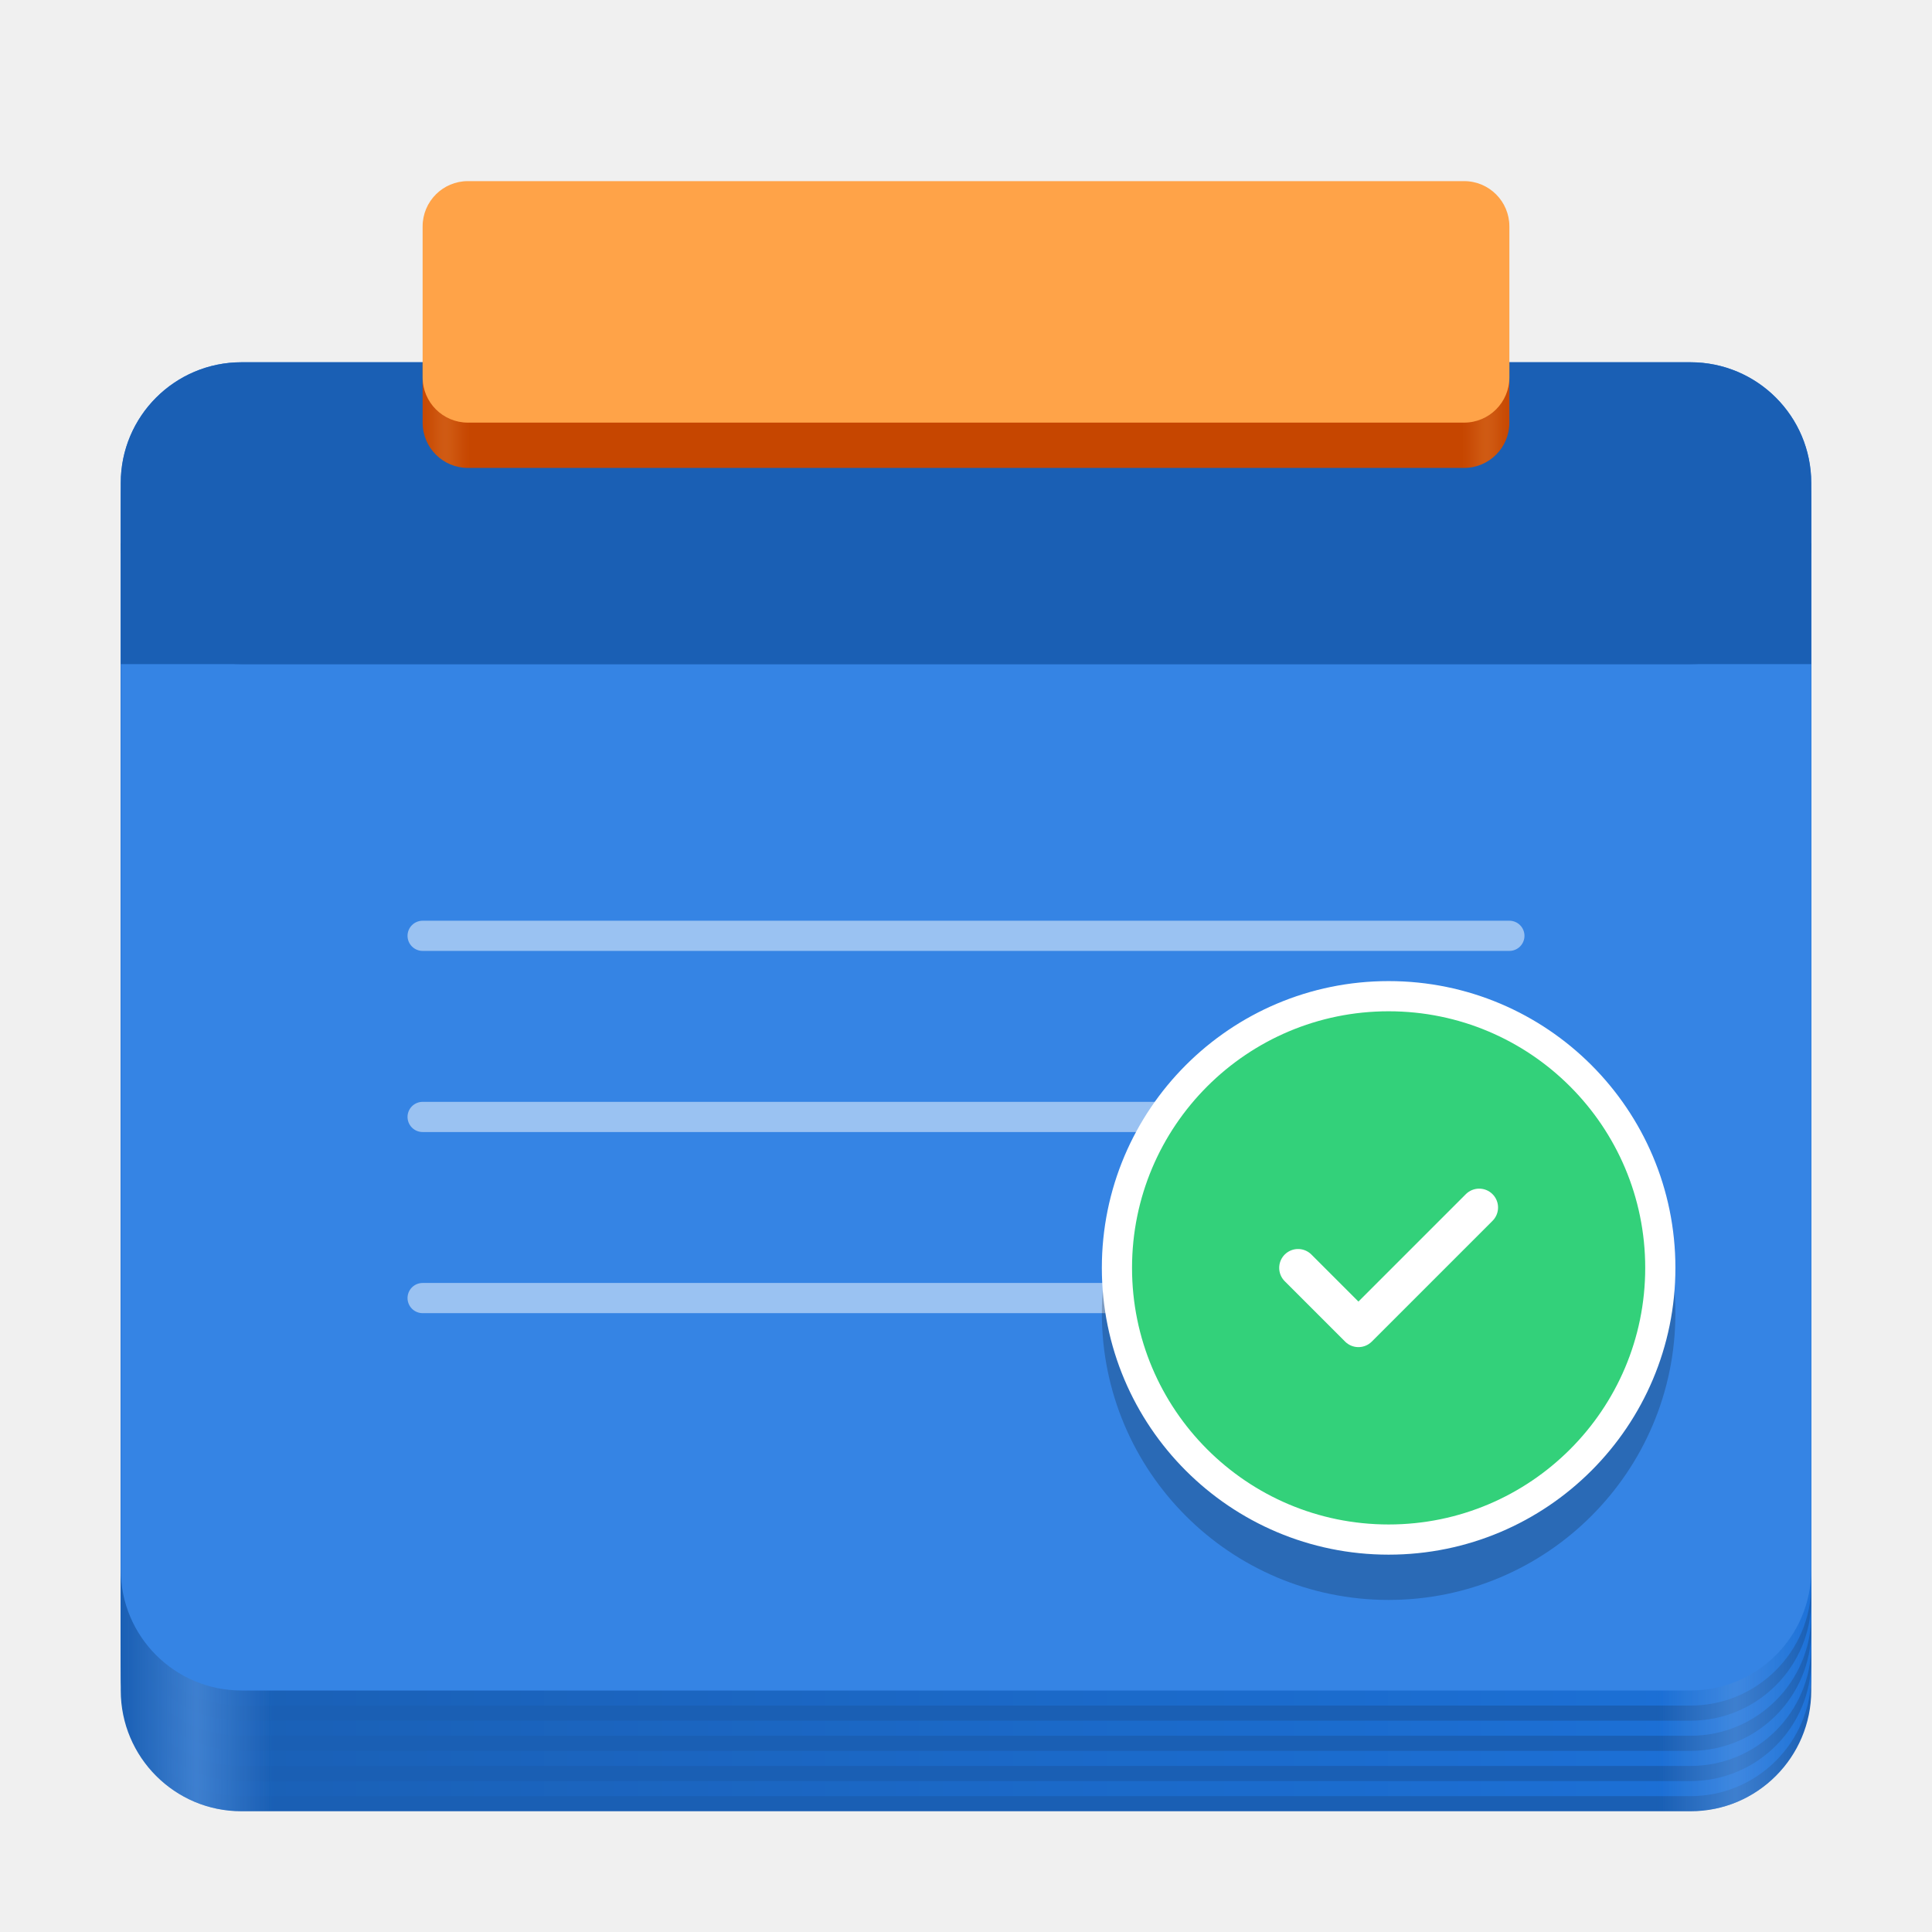
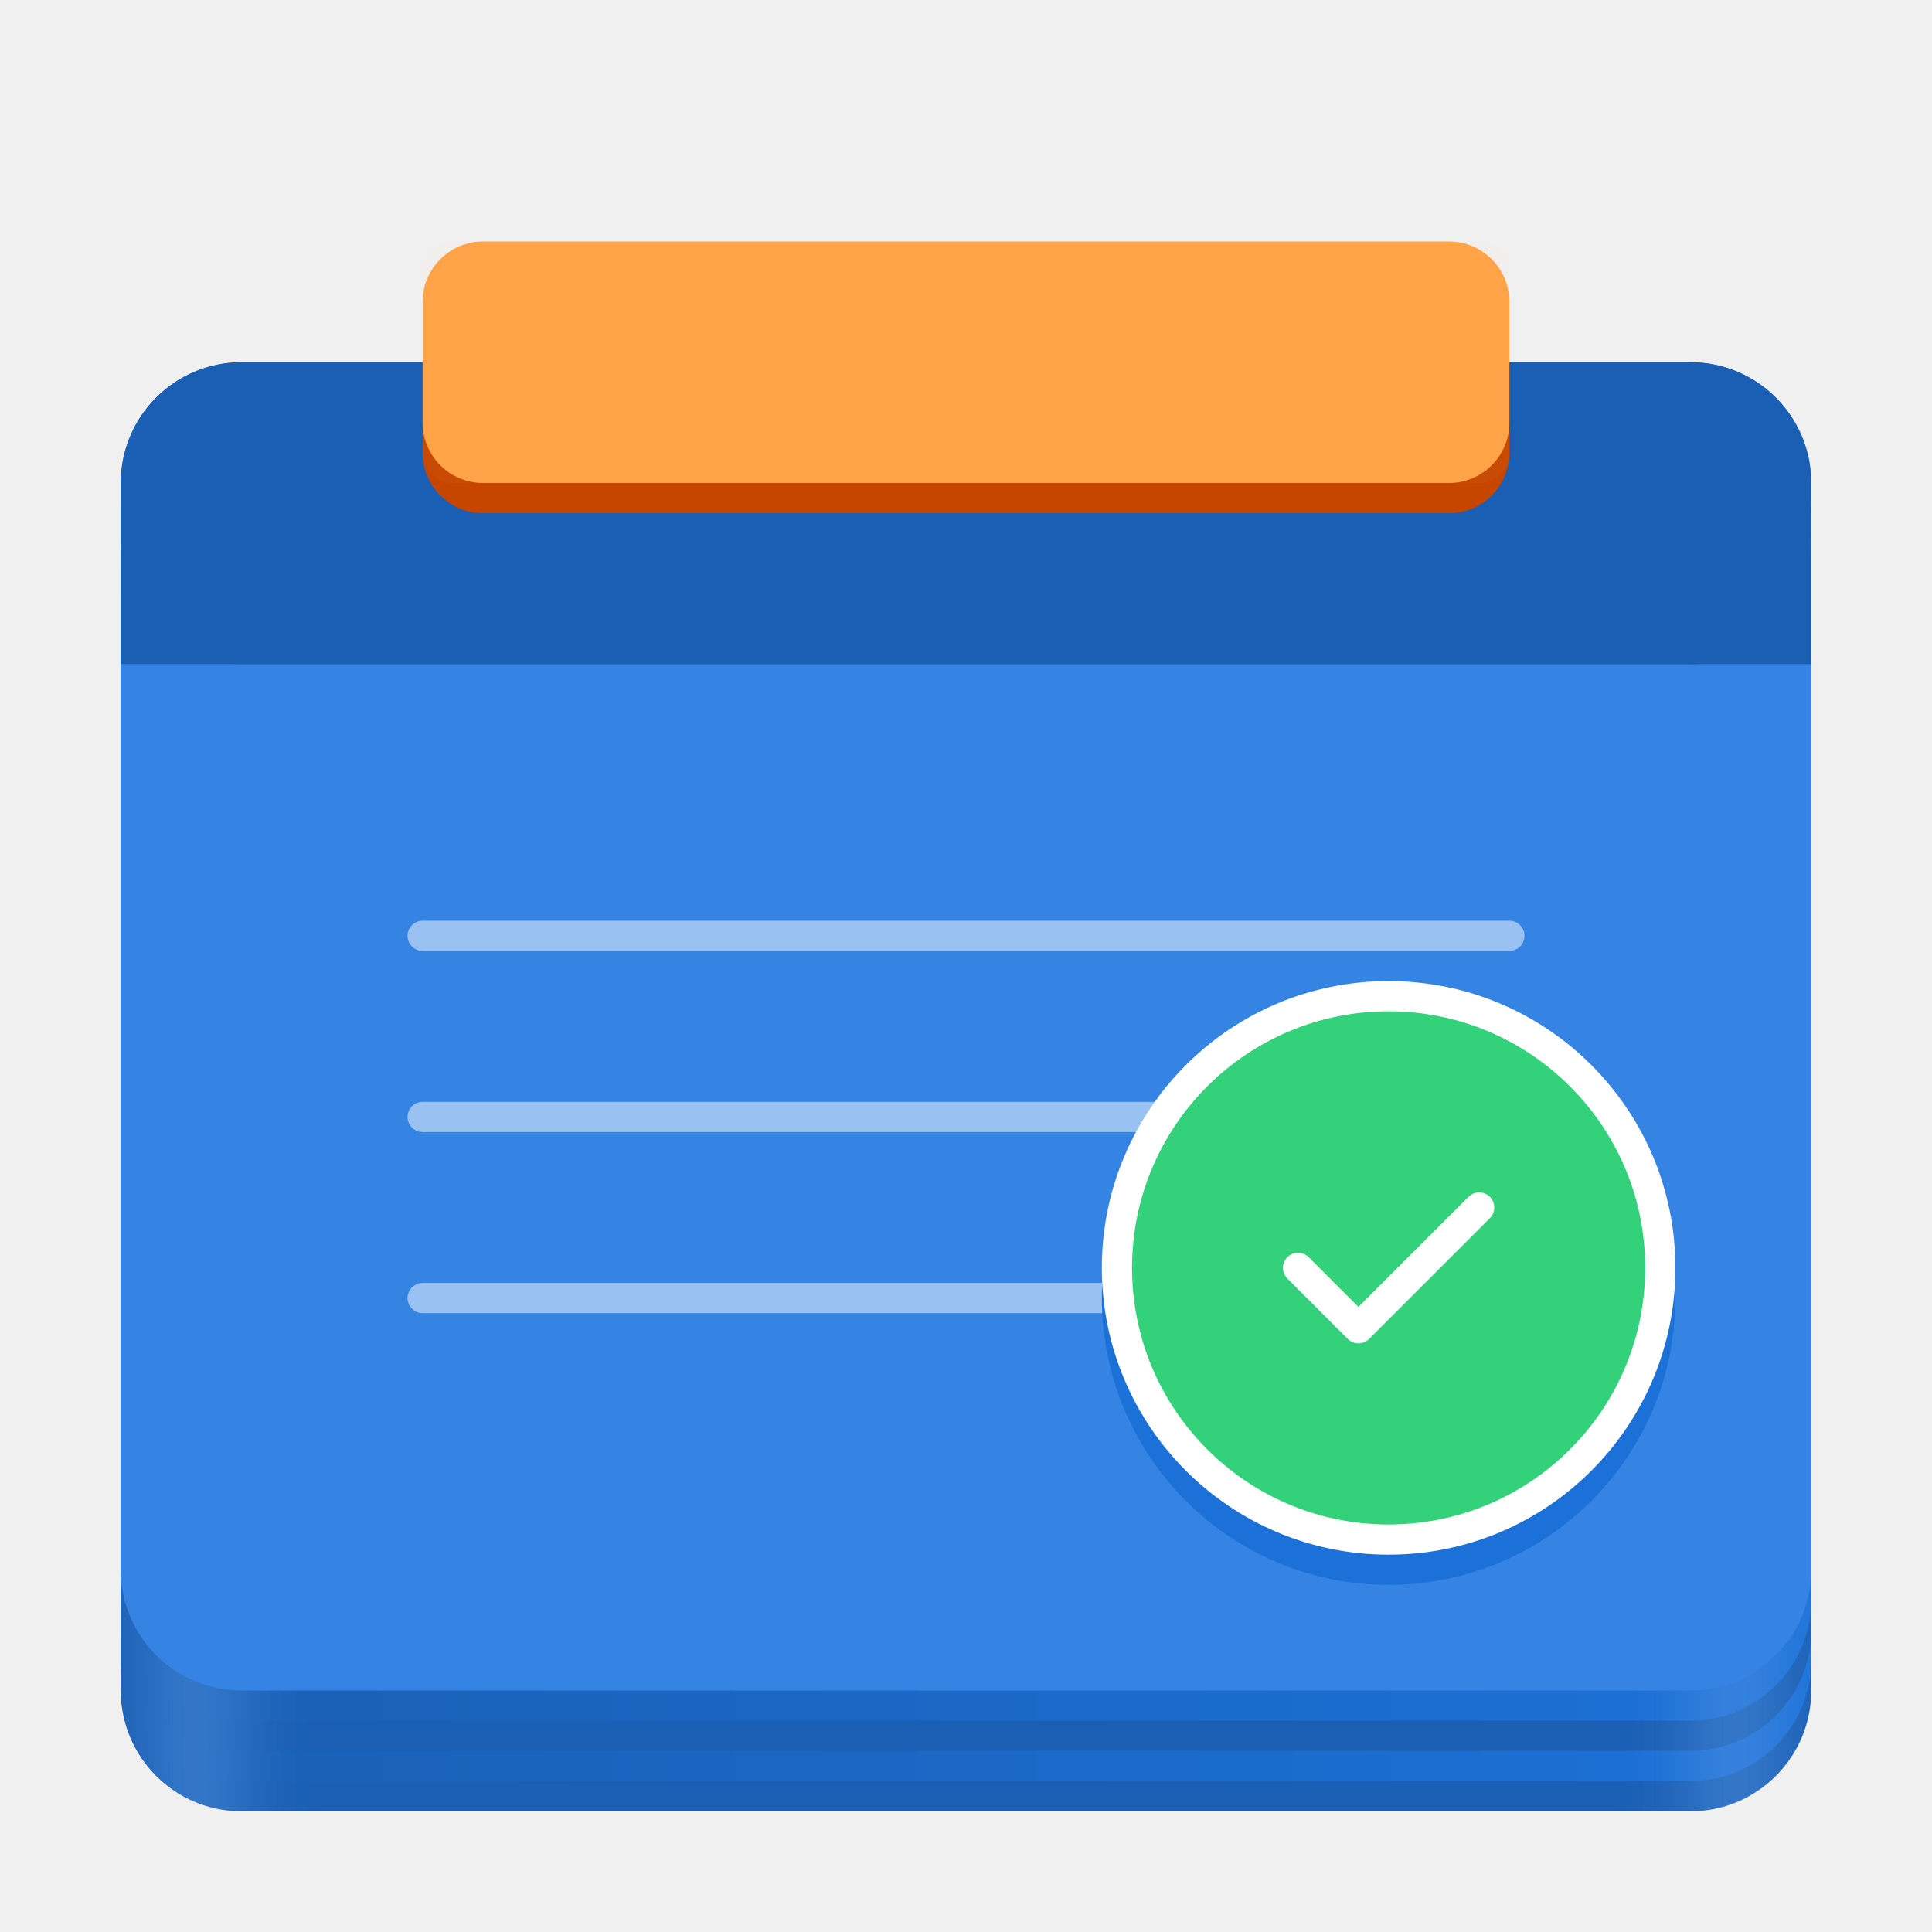
<svg xmlns="http://www.w3.org/2000/svg" width="128" height="128" viewBox="0 0 128 128">
  <defs>
    <filter id="softShadowOnly" x="-50%" y="-50%" width="200%" height="200%">
-       <feGaussianBlur in="SourceAlpha" stdDeviation="1.2" />
-       <feOffset dx="0" dy="1.5" />
+       <feGaussianBlur in="SourceAlpha" stdDeviation="2" />
+       <feOffset dx="0" dy="2" />
      <feComponentTransfer>
        <feFuncA type="linear" slope="0.2" />
      </feComponentTransfer>
    </filter>
    <clipPath id="panelClip">
      <rect x="8" y="24" width="112" height="88" rx="8" ry="8" />
    </clipPath>
    <linearGradient id="cornerHighlight" x1="0%" y1="0%" x2="100%" y2="0%">
      <stop offset="0%" style="stop-color:#62a0ea;stop-opacity:0" />
      <stop offset="50%" style="stop-color:#62a0ea;stop-opacity:0.5" />
      <stop offset="100%" style="stop-color:#62a0ea;stop-opacity:0" />
    </linearGradient>
    <linearGradient id="orangeHighlight" x1="0%" y1="0%" x2="100%" y2="0%">
      <stop offset="0%" style="stop-color:#ffbe6f;stop-opacity:0" />
      <stop offset="50%" style="stop-color:#ffbe6f;stop-opacity:0.2" />
      <stop offset="100%" style="stop-color:#ffbe6f;stop-opacity:0" />
    </linearGradient>
    <filter id="cornerBlur" x="-20%" y="-10%" width="140%" height="120%">
-       <feGaussianBlur stdDeviation="0.3 0" />
+       <feGaussianBlur stdDeviation="2 0" />
    </filter>
    <linearGradient id="pageGradient" x1="0%" y1="0%" x2="100%" y2="0%">
      <stop offset="0%" style="stop-color:#1a5fb4" />
      <stop offset="100%" style="stop-color:#1c71d8" />
    </linearGradient>
    <linearGradient id="panelGradient" x1="0%" y1="0%" x2="100%" y2="0%">
      <stop offset="0%" style="stop-color:#1a5fb4" />
      <stop offset="100%" style="stop-color:#3584e4" />
    </linearGradient>
    <clipPath id="darkRectClip">
      <rect x="8" y="32" width="112" height="88" rx="8" ry="8" />
    </clipPath>
    <clipPath id="orangeShadowClip">
-       <rect x="28" y="15" width="72" height="16" rx="3" ry="3" />
+       <rect x="28" y="16" width="72" height="16" rx="2" ry="2" />
    </clipPath>
  </defs>
  <rect x="8" y="32" width="112" height="88" rx="8" ry="8" fill="#1a5fb4" />
-   <rect x="8" y="31" width="112" height="88" rx="8" ry="8" fill="url(#pageGradient)" />
-   <rect x="8" y="30" width="112" height="88" rx="8" ry="8" fill="#1a5fb4" />
-   <rect x="8" y="29" width="112" height="88" rx="8" ry="8" fill="url(#pageGradient)" />
+   <rect x="8" y="30" width="112" height="88" rx="8" ry="8" fill="url(#pageGradient)" />
  <rect x="8" y="28" width="112" height="88" rx="8" ry="8" fill="#1a5fb4" />
-   <rect x="8" y="27" width="112" height="88" rx="8" ry="8" fill="url(#pageGradient)" />
-   <rect x="8" y="26" width="112" height="88" rx="8" ry="8" fill="#1a5fb4" />
-   <rect x="8" y="25" width="112" height="88" rx="8" ry="8" fill="url(#pageGradient)" />
+   <rect x="8" y="26" width="112" height="88" rx="8" ry="8" fill="url(#pageGradient)" />
  <g clip-path="url(#darkRectClip)" filter="url(#cornerBlur)">
    <rect x="8" y="32" width="10" height="88" fill="url(#cornerHighlight)" />
    <rect x="110" y="32" width="10" height="88" fill="url(#cornerHighlight)" />
  </g>
  <rect x="8" y="24" width="112" height="88" rx="8" ry="8" fill="#3584e4" />
  <rect x="8" y="24" width="112" height="20" rx="8" ry="8" fill="#1a5fb4" />
  <rect x="8" y="36" width="112" height="8" fill="#1a5fb4" />
  <g clip-path="url(#panelClip)">
-     <rect x="28" y="15" width="72" height="16" rx="3" ry="3" fill="#c64600" fill-opacity="1" />
+     <rect x="28" y="18" width="72" height="16" rx="4" ry="4" fill="#c64600" />
  </g>
  <g clip-path="url(#orangeShadowClip)" filter="url(#cornerBlur)">
-     <rect x="28" y="15" width="3" height="16" fill="url(#orangeHighlight)" />
-     <rect x="97" y="15" width="3" height="16" fill="url(#orangeHighlight)" />
+     <rect x="28" y="16" width="2" height="16" fill="url(#orangeHighlight)" />
+     <rect x="98" y="16" width="2" height="16" fill="url(#orangeHighlight)" />
  </g>
-   <rect x="28" y="12" width="72" height="16" rx="3" ry="3" fill="#ffa348" />
-   <line x1="28" y1="62" x2="100" y2="62" stroke="rgba(255,255,255,0.5)" stroke-width="2" stroke-linecap="round" />
-   <line x1="28" y1="74" x2="90" y2="74" stroke="rgba(255,255,255,0.5)" stroke-width="2" stroke-linecap="round" />
-   <line x1="28" y1="86" x2="80" y2="86" stroke="rgba(255,255,255,0.5)" stroke-width="2" stroke-linecap="round" />
+   <rect x="28" y="16" width="72" height="16" rx="4" ry="4" fill="#ffa348" />
+   <line x1="28" y1="62" x2="100" y2="62" stroke="#99c1f1" stroke-width="2" stroke-linecap="round" />
+   <line x1="28" y1="74" x2="90" y2="74" stroke="#99c1f1" stroke-width="2" stroke-linecap="round" />
+   <line x1="28" y1="86" x2="80" y2="86" stroke="#99c1f1" stroke-width="2" stroke-linecap="round" />
  <g clip-path="url(#panelClip)">
-     <circle cx="92" cy="87" r="19" fill="#000" fill-opacity="0.2" />
+     <circle cx="92" cy="86" r="19" fill="#1c71d8" />
  </g>
  <circle cx="92" cy="84" r="18" fill="#33d17a" stroke="#fff" stroke-width="2" />
-   <path d="M86 84 l4 4 l8 -8" stroke="#fff" stroke-width="2.5" stroke-linecap="round" stroke-linejoin="round" fill="none" />
+   <path d="M86 84 l4 4 l8 -8" stroke="#fff" stroke-width="2" stroke-linecap="round" stroke-linejoin="round" fill="none" />
</svg>
